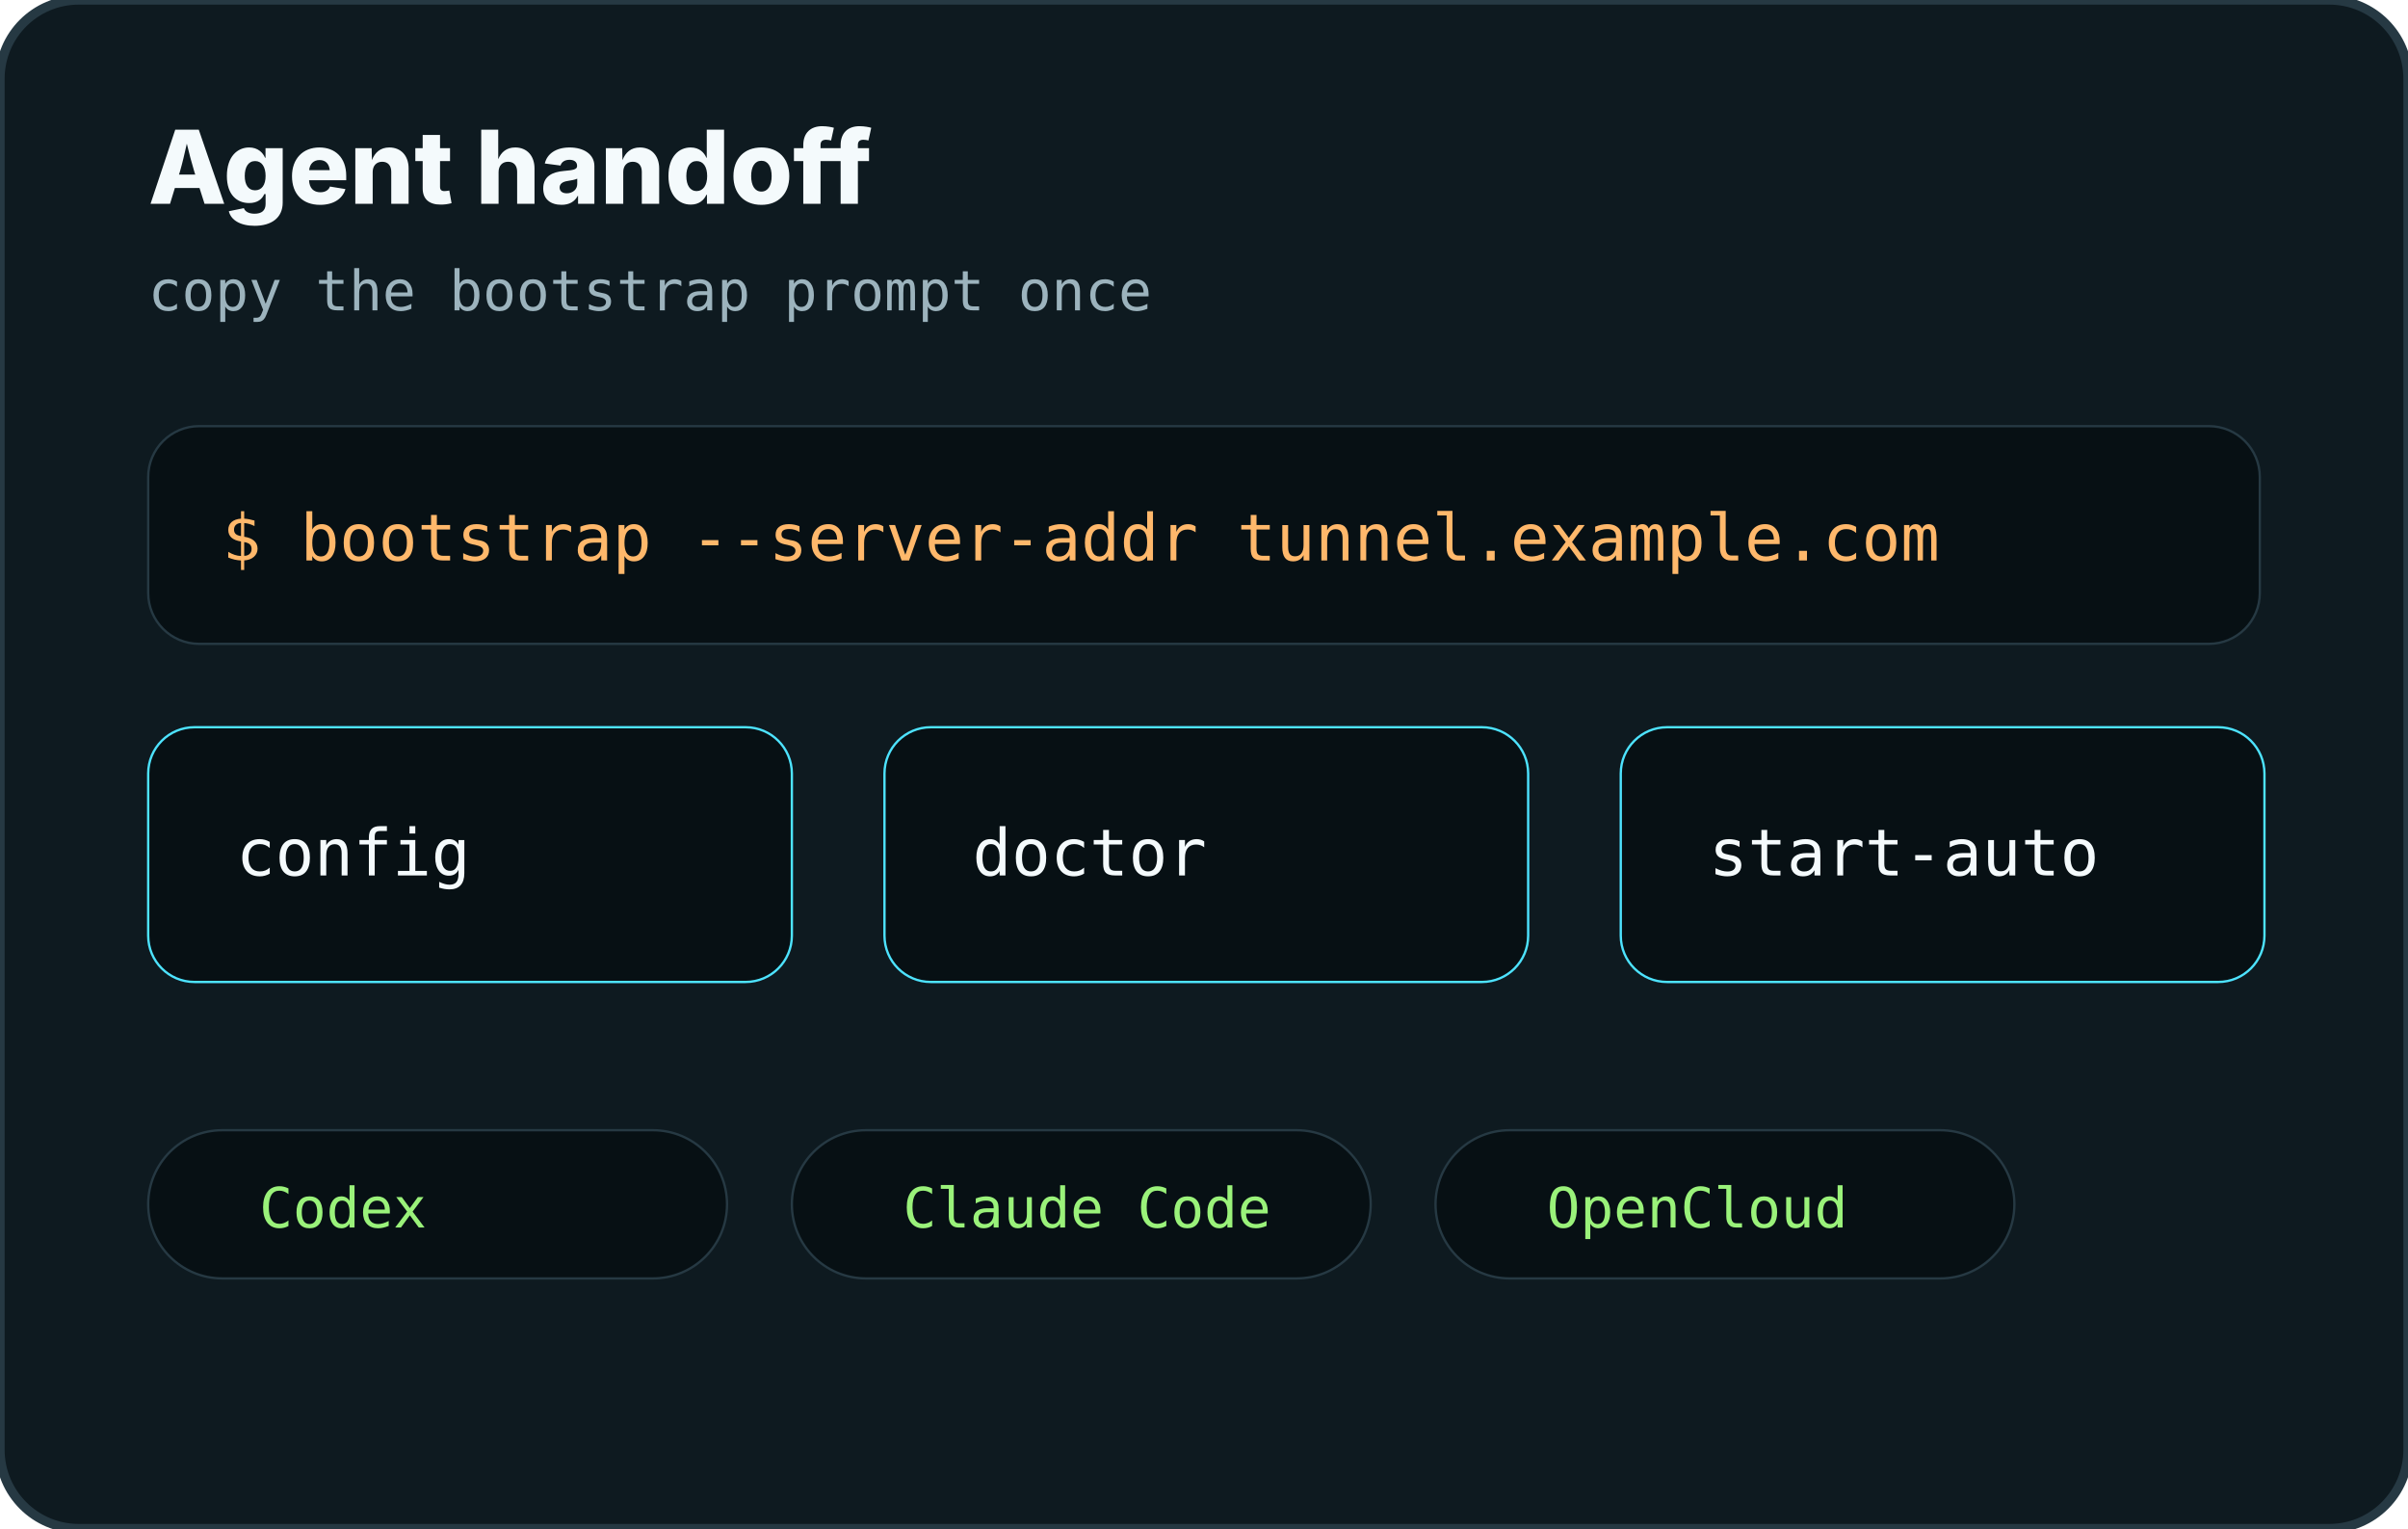
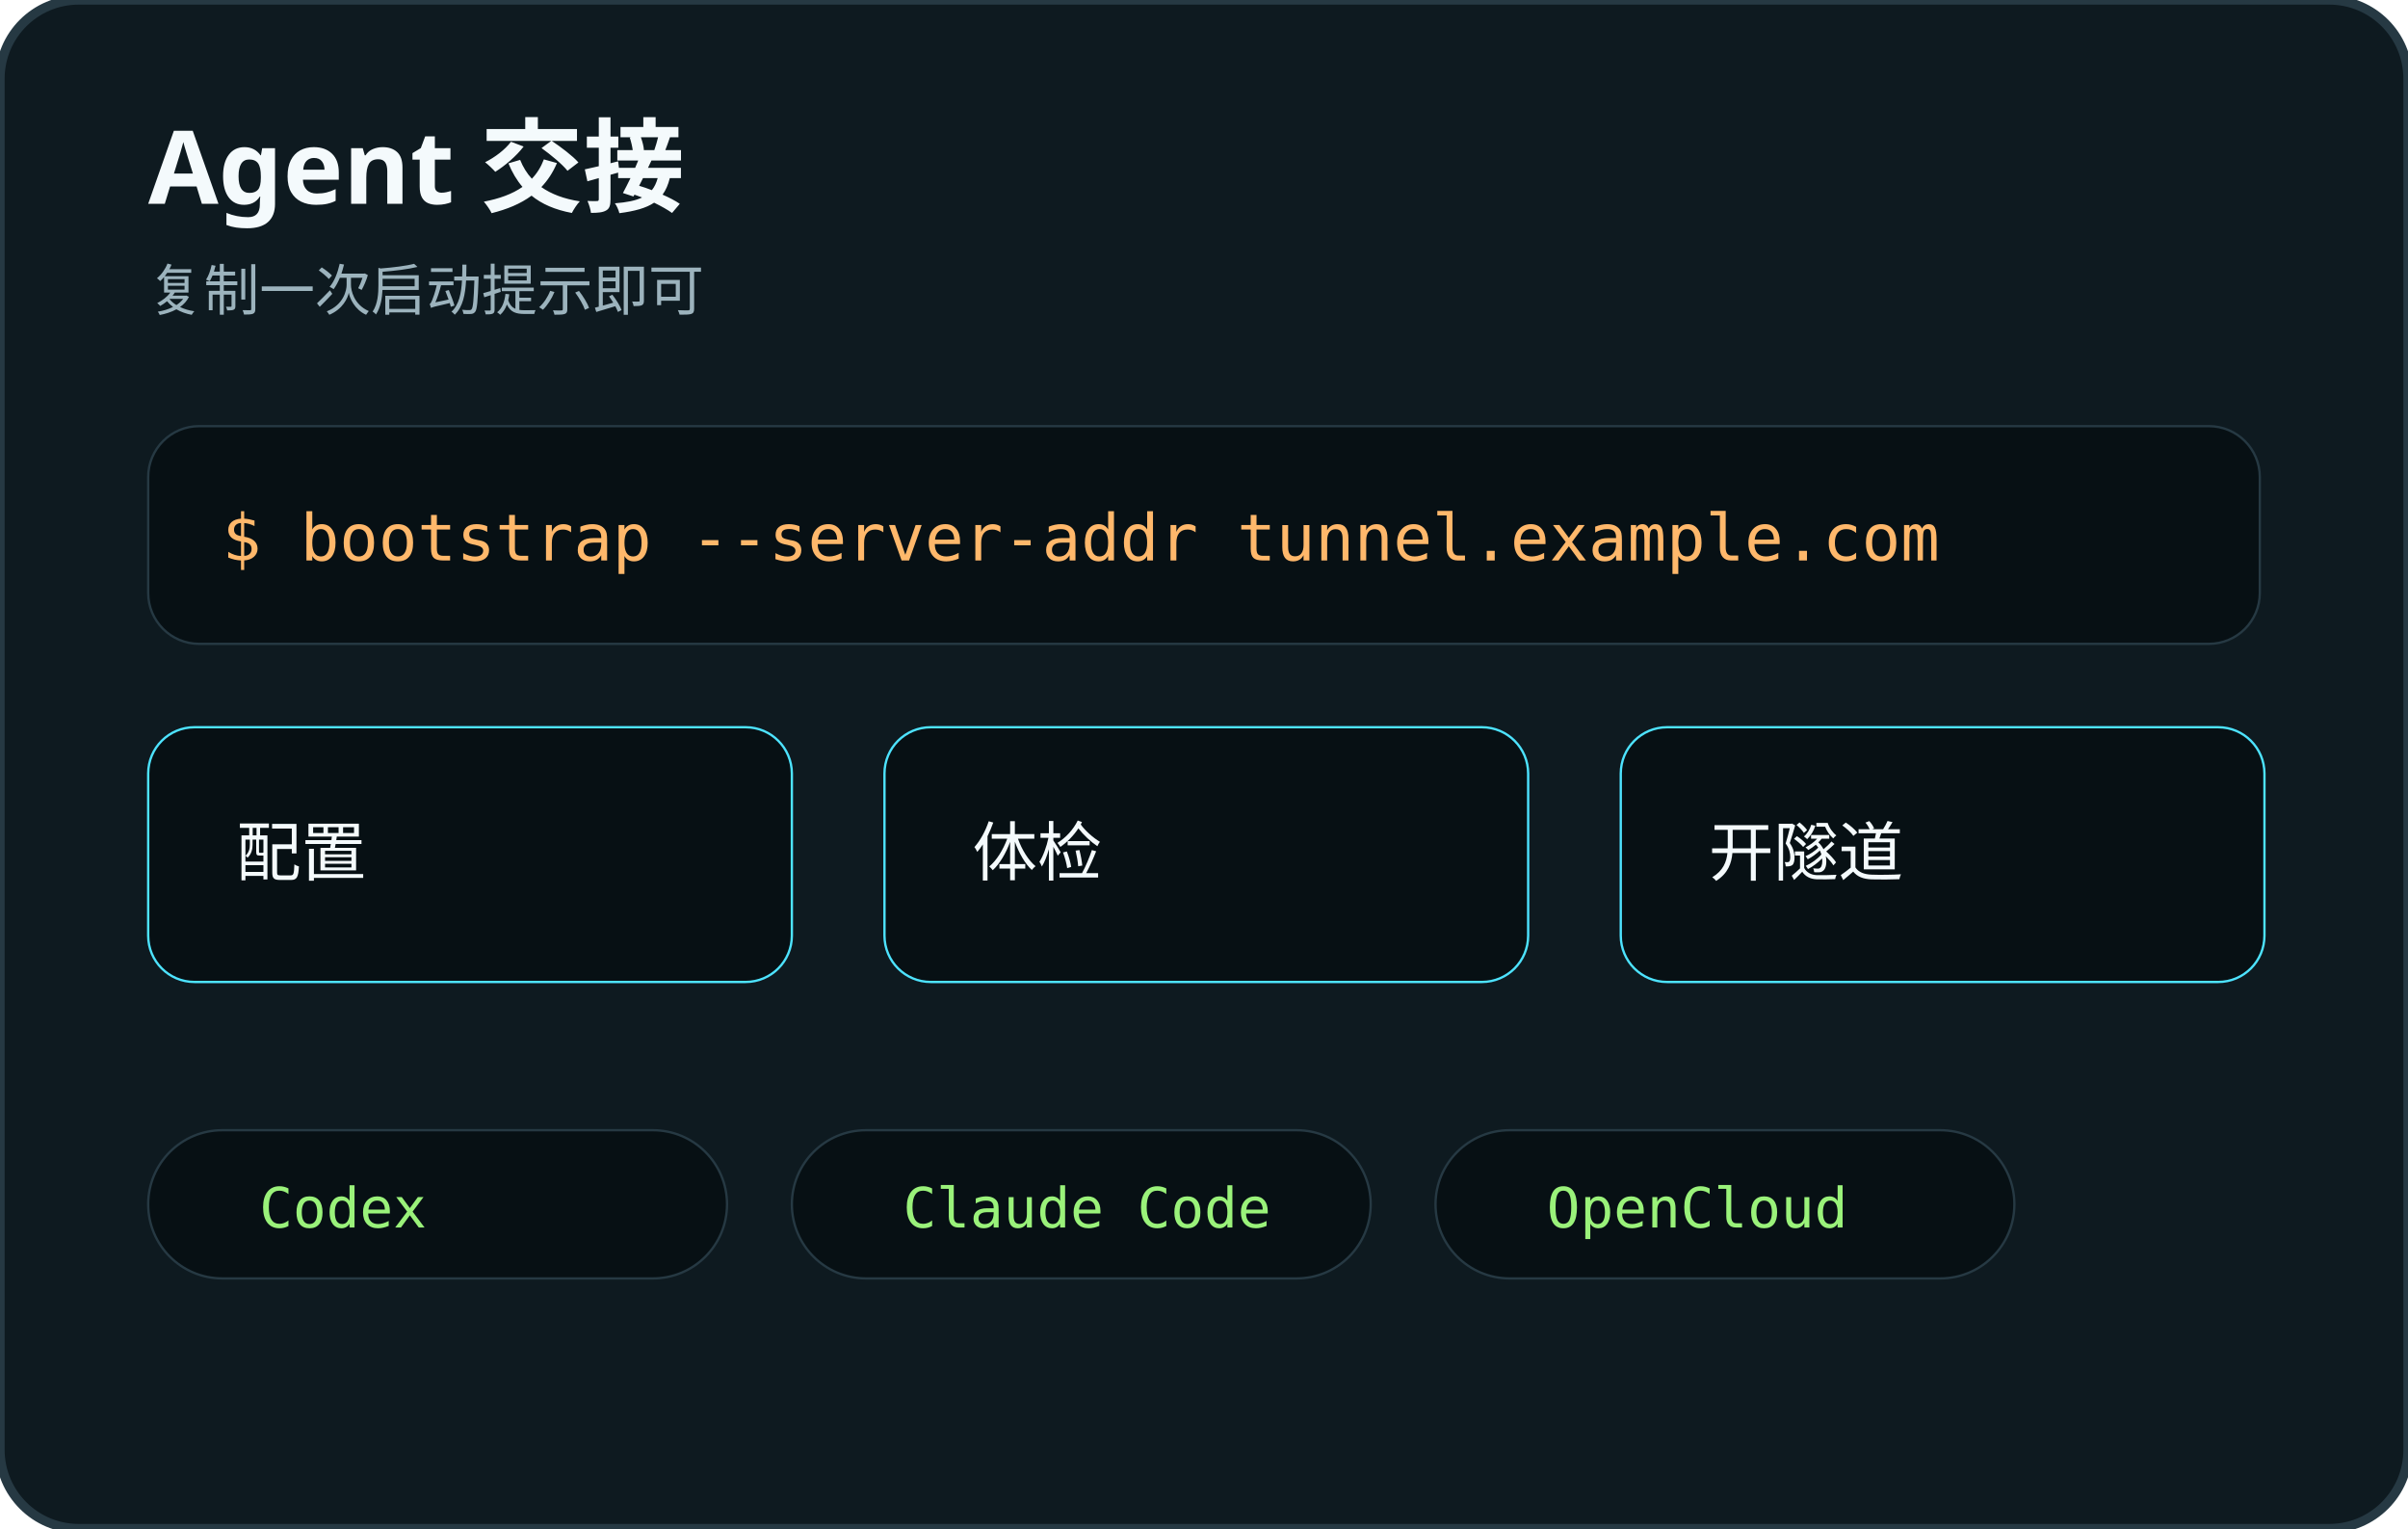
- <svg xmlns="http://www.w3.org/2000/svg" viewBox="0 0 1040 660" role="img" aria-label="Agent handoff prompt card">
+ <svg xmlns="http://www.w3.org/2000/svg" viewBox="0 0 1040 660" role="img" aria-label="Agent 交接提示卡片">
  <rect width="1040" height="660" rx="34" fill="#0E1A20" stroke="#263943" stroke-width="4" />
-   <text x="64" y="88" font-family="Inter, Avenir Next, Helvetica, Arial, sans-serif" font-size="44" font-weight="800" fill="#F4FAFC">Agent handoff</text>
-   <text x="64" y="134" font-family="SFMono-Regular, Menlo, Consolas, monospace" font-size="24" fill="#9CB3BD">copy the bootstrap prompt once</text>
+   <text x="64" y="88" font-family="PingFang SC, Microsoft YaHei, sans-serif" font-size="44" font-weight="800" fill="#F4FAFC">Agent 交接</text>
+   <text x="64" y="134" font-family="PingFang SC, Microsoft YaHei, sans-serif" font-size="24" fill="#9CB3BD">复制一次启动提示即可</text>
  <rect x="64" y="184" width="912" height="94" rx="22" fill="#071014" stroke="#263943" />
  <text x="96" y="242" font-family="SFMono-Regular, Menlo, Consolas, monospace" font-size="28" fill="#FFB86B">$ bootstrap --server-addr tunnel.example.com</text>
  <rect x="64" y="314" width="278" height="110" rx="20" fill="#071014" stroke="#4DE3FF" />
  <rect x="382" y="314" width="278" height="110" rx="20" fill="#071014" stroke="#4DE3FF" />
  <rect x="700" y="314" width="278" height="110" rx="20" fill="#071014" stroke="#4DE3FF" />
-   <text x="102" y="378" font-family="SFMono-Regular, Menlo, Consolas, monospace" font-size="28" fill="#F4FAFC">config</text>
-   <text x="420" y="378" font-family="SFMono-Regular, Menlo, Consolas, monospace" font-size="28" fill="#F4FAFC">doctor</text>
-   <text x="738" y="378" font-family="SFMono-Regular, Menlo, Consolas, monospace" font-size="28" fill="#F4FAFC">start-auto</text>
+   <text x="102" y="378" font-family="PingFang SC, Microsoft YaHei, sans-serif" font-size="28" fill="#F4FAFC">配置</text>
+   <text x="420" y="378" font-family="PingFang SC, Microsoft YaHei, sans-serif" font-size="28" fill="#F4FAFC">体检</text>
+   <text x="738" y="378" font-family="PingFang SC, Microsoft YaHei, sans-serif" font-size="28" fill="#F4FAFC">开隧道</text>
  <rect x="64" y="488" width="250" height="64" rx="32" fill="#071014" stroke="#263943" />
  <rect x="342" y="488" width="250" height="64" rx="32" fill="#071014" stroke="#263943" />
  <rect x="620" y="488" width="250" height="64" rx="32" fill="#071014" stroke="#263943" />
  <text x="112" y="530" font-family="SFMono-Regular, Menlo, Consolas, monospace" font-size="24" fill="#9AF27A">Codex</text>
  <text x="390" y="530" font-family="SFMono-Regular, Menlo, Consolas, monospace" font-size="24" fill="#9AF27A">Claude Code</text>
  <text x="668" y="530" font-family="SFMono-Regular, Menlo, Consolas, monospace" font-size="24" fill="#9AF27A">OpenCloud</text>
</svg>
